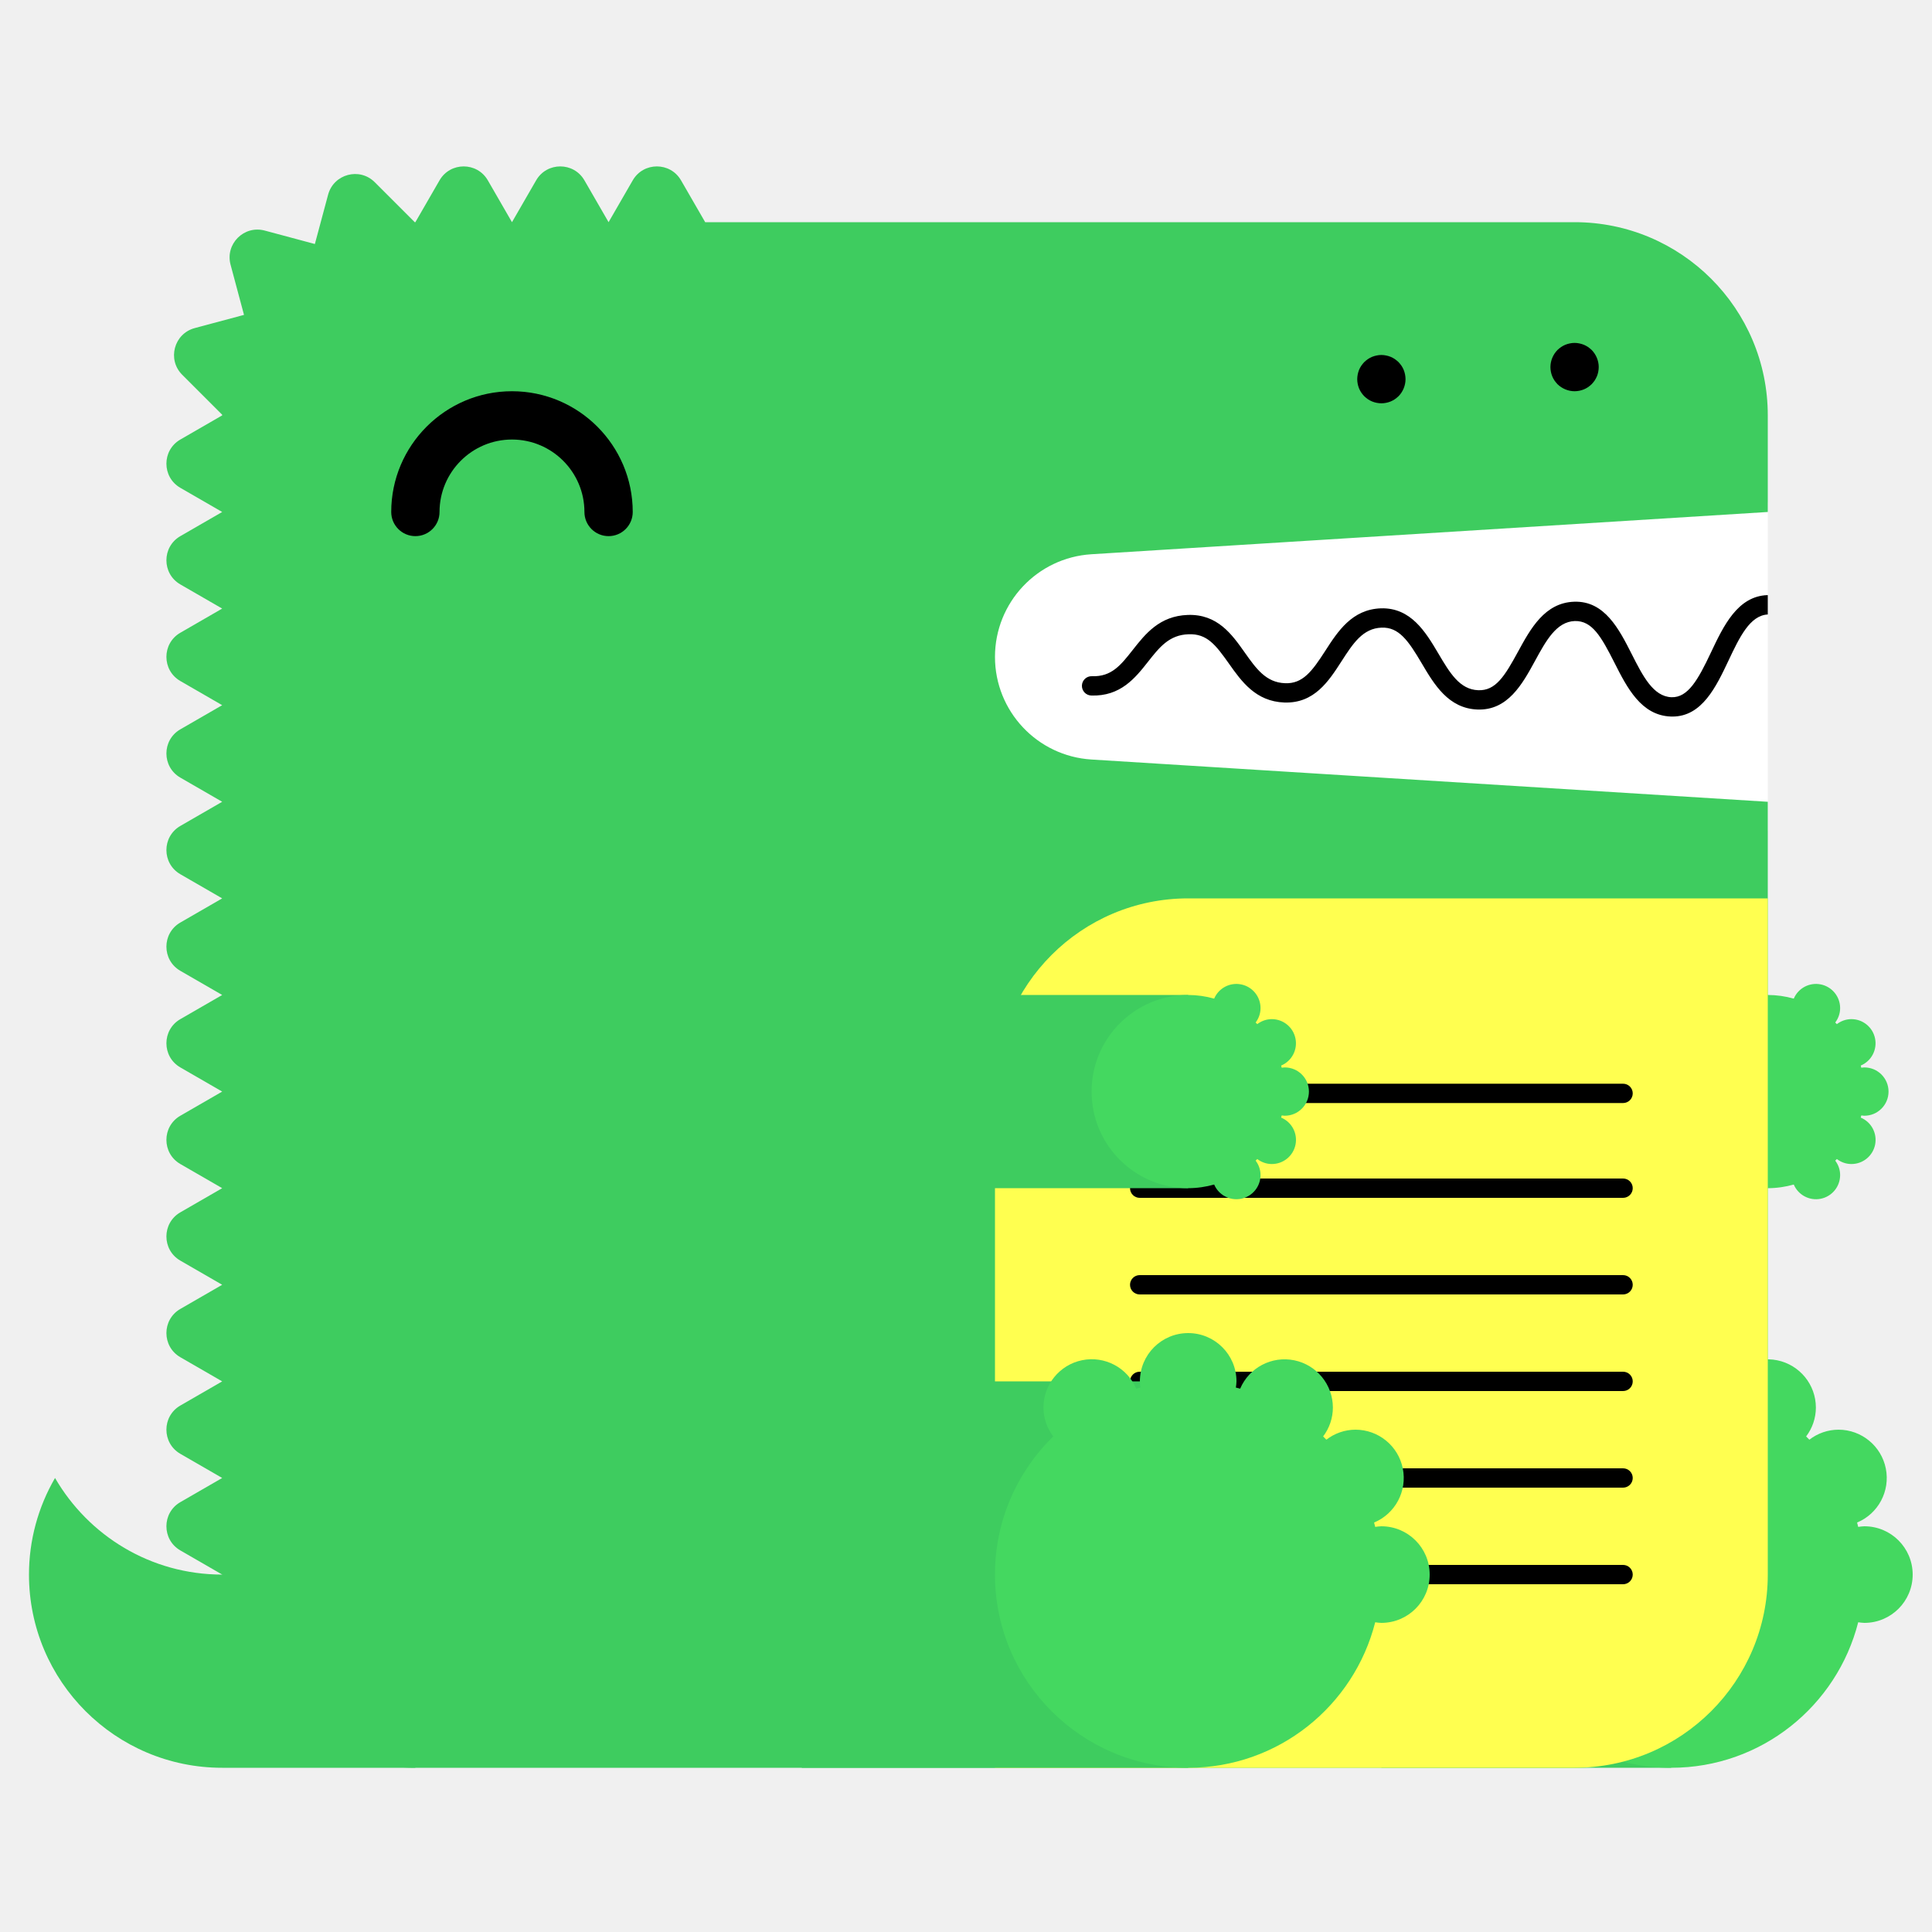
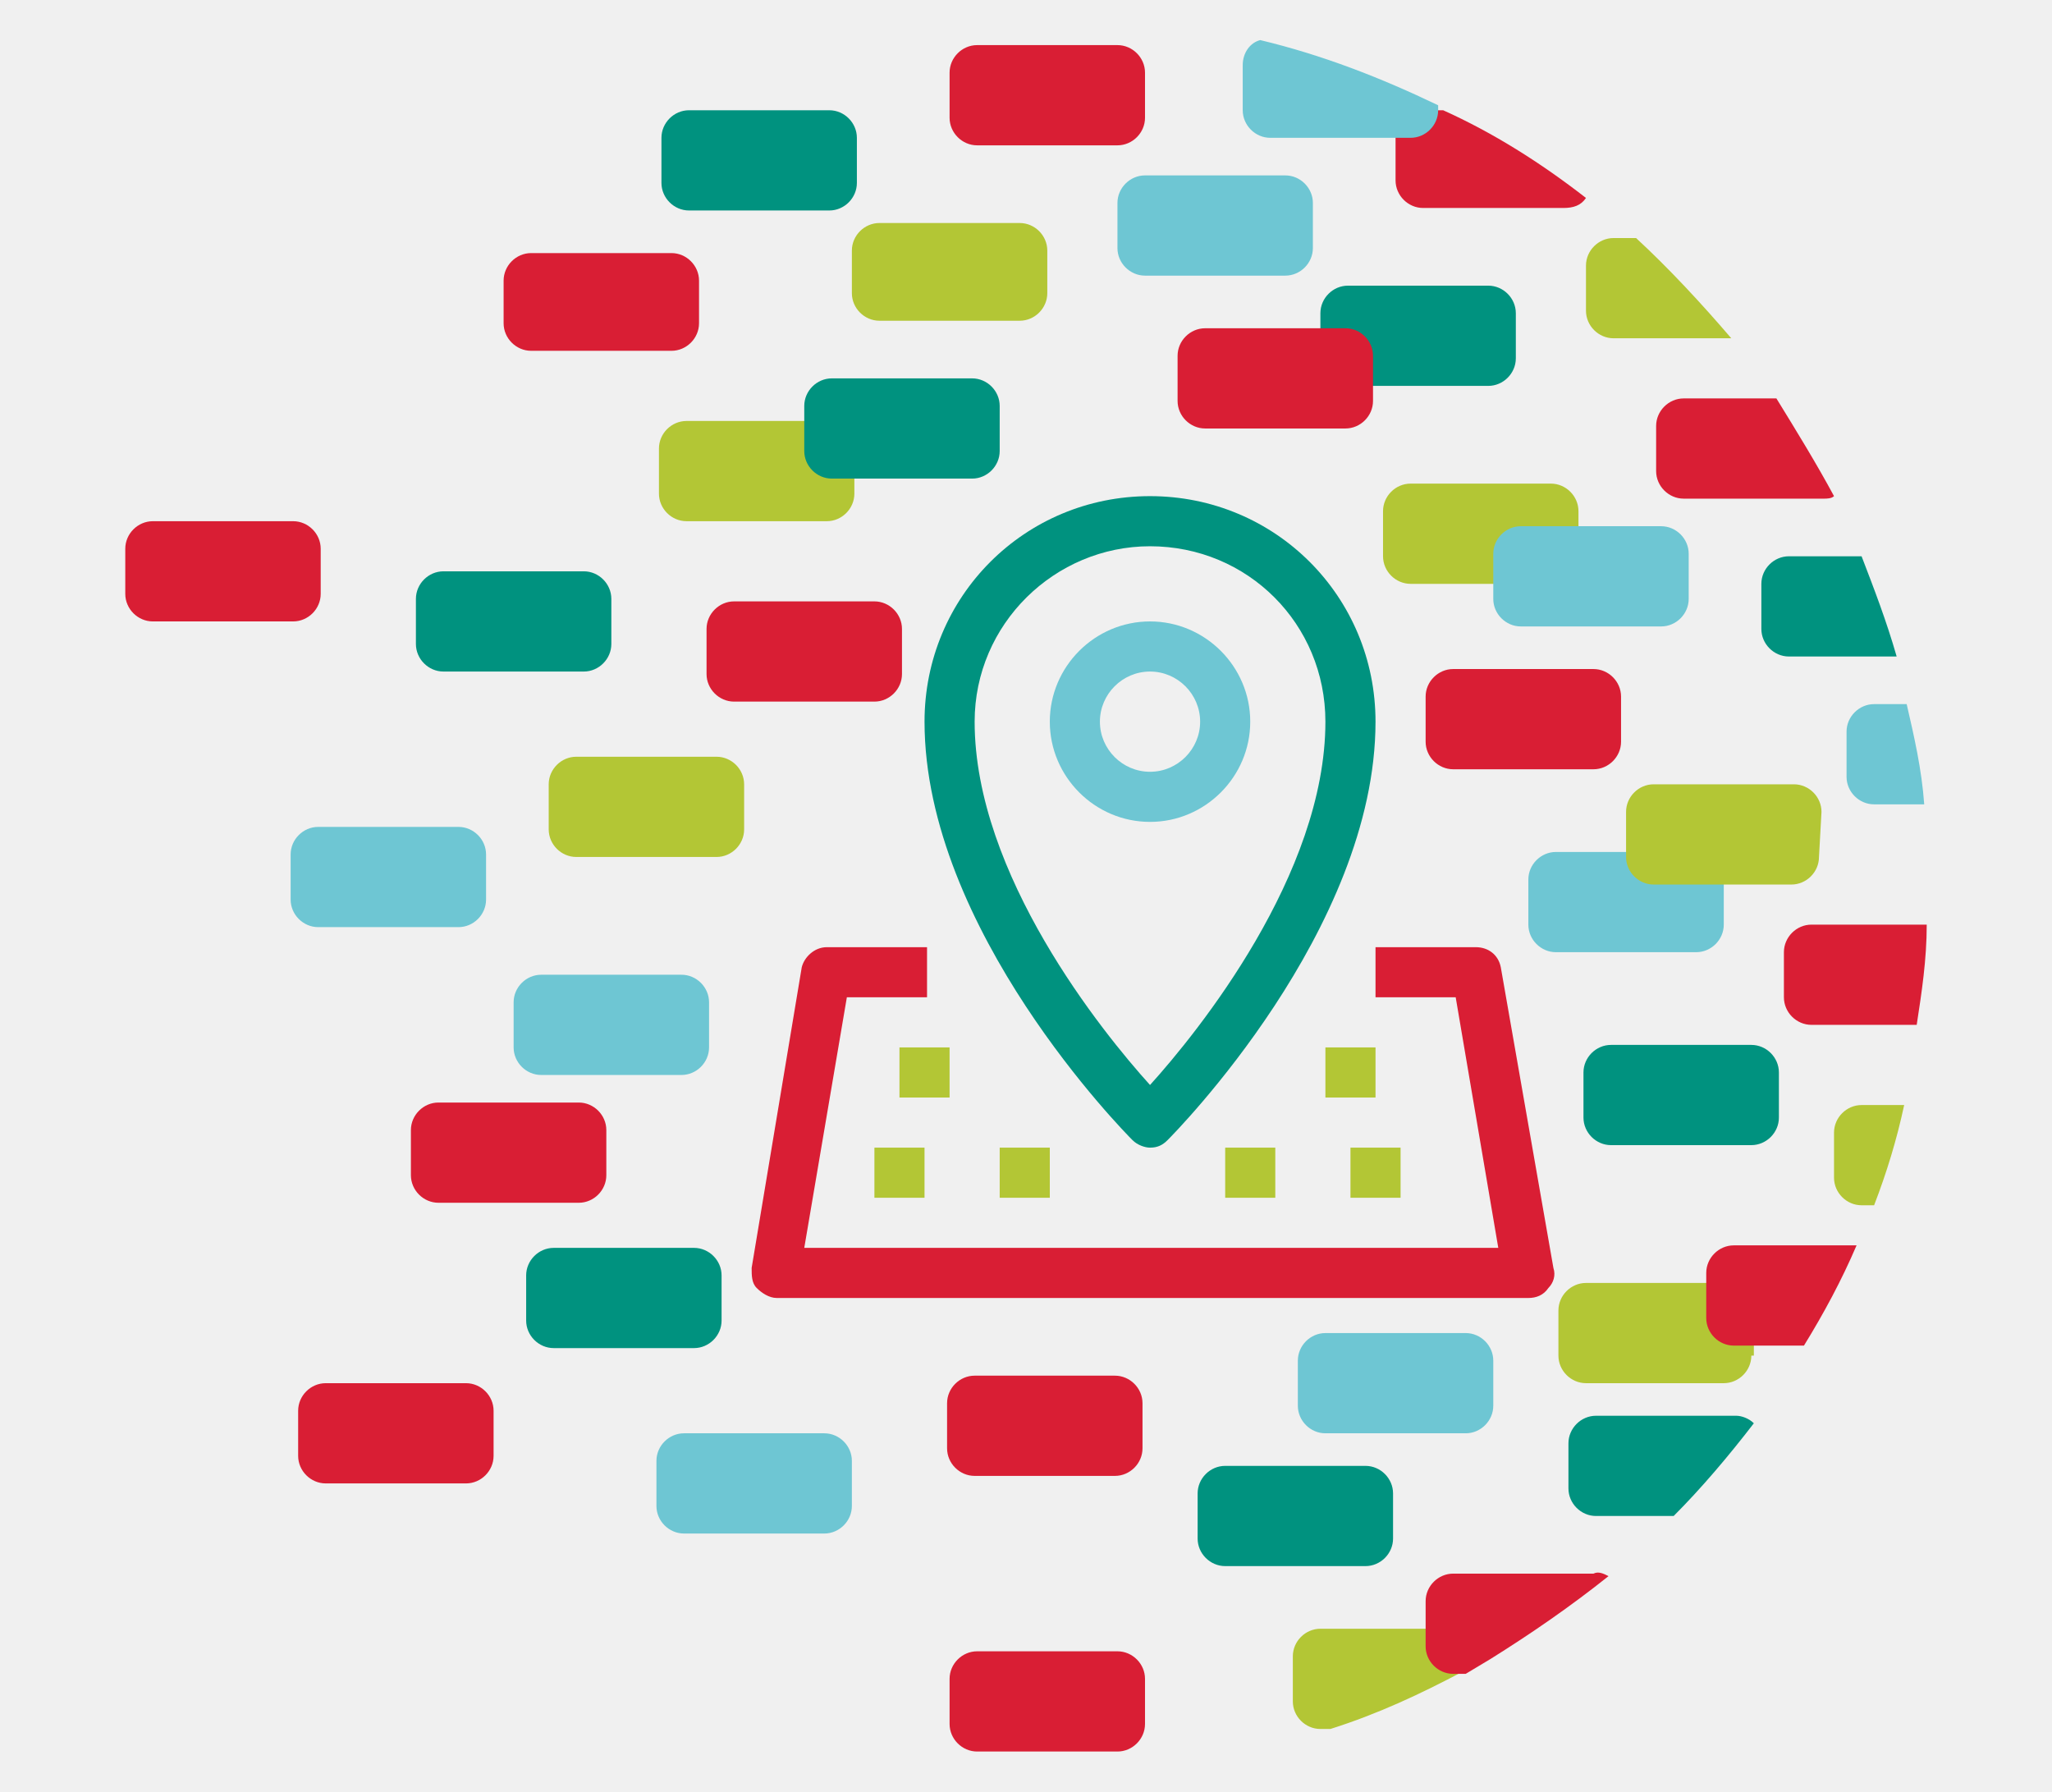
- <svg xmlns="http://www.w3.org/2000/svg" width="200" height="200" viewBox="0 0 200 200">
-   <g fill="none" fill-rule="evenodd">
-     <path fill="#FFF" d="M99 52h84v34H99z" />
-     <path d="M23 163c-7.398 0-13.843-4.027-17.303-10A19.886 19.886 0 0 0 3 163c0 11.046 8.954 20 20 20h20v-20H23z" fill="#3ECC5F" />
-     <path d="M112.98 57.376L183 53V43c0-11.046-8.954-20-20-20H73l-2.5-4.33c-1.112-1.925-3.889-1.925-5 0L63 23l-2.5-4.33c-1.111-1.925-3.889-1.925-5 0L53 23l-2.5-4.33c-1.111-1.925-3.889-1.925-5 0L43 23c-.022 0-.042.003-.065.003l-4.142-4.141c-1.57-1.571-4.252-.853-4.828 1.294l-1.369 5.104-5.192-1.392c-2.148-.575-4.111 1.389-3.535 3.536l1.39 5.193-5.102 1.367c-2.148.576-2.867 3.259-1.296 4.83l4.142 4.142c0 .021-.003.042-.003.064l-4.33 2.5c-1.925 1.111-1.925 3.889 0 5L23 53l-4.33 2.5c-1.925 1.111-1.925 3.889 0 5L23 63l-4.33 2.5c-1.925 1.111-1.925 3.889 0 5L23 73l-4.33 2.5c-1.925 1.111-1.925 3.889 0 5L23 83l-4.33 2.5c-1.925 1.111-1.925 3.889 0 5L23 93l-4.33 2.5c-1.925 1.111-1.925 3.889 0 5L23 103l-4.33 2.5c-1.925 1.111-1.925 3.889 0 5L23 113l-4.33 2.5c-1.925 1.111-1.925 3.889 0 5L23 123l-4.33 2.5c-1.925 1.111-1.925 3.889 0 5L23 133l-4.33 2.5c-1.925 1.111-1.925 3.889 0 5L23 143l-4.33 2.5c-1.925 1.111-1.925 3.889 0 5L23 153l-4.33 2.5c-1.925 1.111-1.925 3.889 0 5L23 163c0 11.046 8.954 20 20 20h120c11.046 0 20-8.954 20-20V83l-70.02-4.376A10.645 10.645 0 0 1 103 68c0-5.621 4.37-10.273 9.98-10.624" fill="#3ECC5F" />
-     <path fill="#3ECC5F" d="M143 183h30v-40h-30z" />
-     <path d="M193 158c-.219 0-.428.037-.639.064-.038-.15-.074-.301-.116-.451A5 5 0 0 0 190.32 148a4.96 4.96 0 0 0-3.016 1.036 26.531 26.531 0 0 0-.335-.336 4.955 4.955 0 0 0 1.011-2.987 5 5 0 0 0-9.599-1.959c-.148-.042-.297-.077-.445-.115.027-.211.064-.42.064-.639a5 5 0 0 0-5-5 5 5 0 0 0-5 5c0 .219.037.428.064.639-.148.038-.297.073-.445.115a4.998 4.998 0 0 0-9.599 1.959c0 1.125.384 2.151 1.011 2.987-3.717 3.632-6.031 8.693-6.031 14.3 0 11.046 8.954 20 20 20 9.339 0 17.16-6.41 19.361-15.064.211.027.42.064.639.064a5 5 0 0 0 5-5 5 5 0 0 0-5-5" fill="#44D860" />
-     <path fill="#3ECC5F" d="M153 123h30v-20h-30z" />
-     <path d="M193 115.5a2.5 2.5 0 1 0 0-5c-.109 0-.214.019-.319.032-.02-.075-.037-.15-.058-.225a2.501 2.501 0 0 0-.963-4.807c-.569 0-1.088.197-1.508.518a6.653 6.653 0 0 0-.168-.168c.314-.417.506-.931.506-1.494a2.5 2.5 0 0 0-4.8-.979A9.987 9.987 0 0 0 183 103c-5.522 0-10 4.478-10 10s4.478 10 10 10c.934 0 1.833-.138 2.69-.377a2.5 2.5 0 0 0 4.8-.979c0-.563-.192-1.077-.506-1.494.057-.055.113-.111.168-.168.42.321.939.518 1.508.518a2.5 2.5 0 0 0 .963-4.807c.021-.074.038-.15.058-.225.105.013.21.032.319.032" fill="#44D860" />
-     <path d="M63 55.5a2.5 2.5 0 0 1-2.5-2.5c0-4.136-3.364-7.5-7.5-7.5s-7.5 3.364-7.5 7.5a2.5 2.5 0 1 1-5 0c0-6.893 5.607-12.5 12.5-12.5S65.5 46.107 65.5 53a2.5 2.5 0 0 1-2.5 2.5" fill="#000" />
-     <path d="M103 183h60c11.046 0 20-8.954 20-20V93h-60c-11.046 0-20 8.954-20 20v70z" fill="#FFFF50" />
-     <path d="M168.02 124h-50.04a1 1 0 1 1 0-2h50.04a1 1 0 1 1 0 2m0 20h-50.04a1 1 0 1 1 0-2h50.04a1 1 0 1 1 0 2m0 20h-50.04a1 1 0 1 1 0-2h50.04a1 1 0 1 1 0 2m0-49.814h-50.04a1 1 0 1 1 0-2h50.04a1 1 0 1 1 0 2m0 19.814h-50.04a1 1 0 1 1 0-2h50.04a1 1 0 1 1 0 2m0 20h-50.04a1 1 0 1 1 0-2h50.04a1 1 0 1 1 0 2M183 61.611c-.012 0-.022-.006-.034-.005-3.09.105-4.552 3.196-5.842 5.923-1.346 2.85-2.387 4.703-4.093 4.647-1.889-.068-2.969-2.202-4.113-4.46-1.314-2.594-2.814-5.536-5.963-5.426-3.046.104-4.513 2.794-5.807 5.167-1.377 2.528-2.314 4.065-4.121 3.994-1.927-.07-2.951-1.805-4.136-3.813-1.321-2.236-2.848-4.75-5.936-4.664-2.994.103-4.465 2.385-5.763 4.4-1.373 2.13-2.335 3.428-4.165 3.351-1.973-.07-2.992-1.51-4.171-3.177-1.324-1.873-2.816-3.993-5.895-3.89-2.928.1-4.399 1.97-5.696 3.618-1.232 1.564-2.194 2.802-4.229 2.724a1 1 0 0 0-.072 2c3.017.101 4.545-1.8 5.872-3.487 1.177-1.496 2.193-2.787 4.193-2.855 1.926-.082 2.829 1.115 4.195 3.045 1.297 1.834 2.769 3.914 5.731 4.021 3.103.104 4.596-2.215 5.918-4.267 1.182-1.834 2.202-3.417 4.15-3.484 1.793-.067 2.769 1.35 4.145 3.681 1.297 2.197 2.766 4.686 5.787 4.796 3.125.108 4.634-2.62 5.949-5.035 1.139-2.088 2.214-4.06 4.119-4.126 1.793-.042 2.728 1.595 4.111 4.33 1.292 2.553 2.757 5.445 5.825 5.556l.169.003c3.064 0 4.518-3.075 5.805-5.794 1.139-2.41 2.217-4.68 4.067-4.773v-2z" fill="#000" />
-     <path fill="#3ECC5F" d="M83 183h40v-40H83z" />
-     <path d="M143 158c-.219 0-.428.037-.639.064-.038-.15-.074-.301-.116-.451A5 5 0 0 0 140.32 148a4.96 4.96 0 0 0-3.016 1.036 26.531 26.531 0 0 0-.335-.336 4.955 4.955 0 0 0 1.011-2.987 5 5 0 0 0-9.599-1.959c-.148-.042-.297-.077-.445-.115.027-.211.064-.42.064-.639a5 5 0 0 0-5-5 5 5 0 0 0-5 5c0 .219.037.428.064.639-.148.038-.297.073-.445.115a4.998 4.998 0 0 0-9.599 1.959c0 1.125.384 2.151 1.011 2.987-3.717 3.632-6.031 8.693-6.031 14.3 0 11.046 8.954 20 20 20 9.339 0 17.16-6.41 19.361-15.064.211.027.42.064.639.064a5 5 0 0 0 5-5 5 5 0 0 0-5-5" fill="#44D860" />
-     <path fill="#3ECC5F" d="M83 123h40v-20H83z" />
-     <path d="M133 115.5a2.5 2.5 0 1 0 0-5c-.109 0-.214.019-.319.032-.02-.075-.037-.15-.058-.225a2.501 2.501 0 0 0-.963-4.807c-.569 0-1.088.197-1.508.518a6.653 6.653 0 0 0-.168-.168c.314-.417.506-.931.506-1.494a2.5 2.5 0 0 0-4.8-.979A9.987 9.987 0 0 0 123 103c-5.522 0-10 4.478-10 10s4.478 10 10 10c.934 0 1.833-.138 2.69-.377a2.5 2.5 0 0 0 4.8-.979c0-.563-.192-1.077-.506-1.494.057-.055.113-.111.168-.168.42.321.939.518 1.508.518a2.5 2.5 0 0 0 .963-4.807c.021-.074.038-.15.058-.225.105.013.21.032.319.032" fill="#44D860" />
-     <path d="M143 41.75c-.16 0-.33-.02-.49-.05a2.52 2.52 0 0 1-.47-.14c-.15-.06-.29-.14-.431-.23-.13-.09-.259-.2-.38-.31-.109-.12-.219-.24-.309-.38s-.17-.28-.231-.43a2.619 2.619 0 0 1-.189-.96c0-.16.02-.33.05-.49.03-.16.08-.31.139-.47.061-.15.141-.29.231-.43.09-.13.2-.26.309-.38.121-.11.25-.22.38-.31.141-.09.281-.17.431-.23.149-.06.31-.11.47-.14.32-.07.65-.07.98 0 .159.03.32.08.47.14.149.06.29.14.43.23.13.09.259.2.38.31.11.12.22.25.31.38.09.14.17.28.23.43.06.16.11.31.14.47.029.16.05.33.05.49 0 .66-.271 1.31-.73 1.77-.121.11-.25.22-.38.31-.14.09-.281.17-.43.23a2.565 2.565 0 0 1-.96.19m20-1.25c-.66 0-1.3-.27-1.771-.73a3.802 3.802 0 0 1-.309-.38c-.09-.14-.17-.28-.231-.43a2.619 2.619 0 0 1-.189-.96c0-.66.27-1.3.729-1.77.121-.11.25-.22.38-.31.141-.09.281-.17.431-.23.149-.06.31-.11.47-.14.32-.07.66-.07.98 0 .159.03.32.08.47.14.149.06.29.14.43.23.13.09.259.2.38.31.459.47.73 1.11.73 1.77 0 .16-.021.33-.05.49-.03.16-.08.32-.14.47-.07.15-.14.29-.23.43-.09.13-.2.26-.31.38-.121.11-.25.22-.38.31-.14.09-.281.17-.43.23a2.565 2.565 0 0 1-.96.19" fill="#000" />
+ <svg xmlns="http://www.w3.org/2000/svg" version="1.1" id="Layer_1" x="0px" y="0px" width="81.9px" height="71.5px" viewBox="0 0 81.9 71.5" style="enable-background:new 0 0 81.9 71.5;" xml:space="preserve">
+   <style type="text/css">
+ 	.st0{fill:#6EC6D3;}
+ 	.st1{display:none;}
+ 	.st2{display:inline;fill:#84AFF1;}
+ 	.st3{display:inline;fill:#3865AB;}
+ 	.st4{display:inline;fill:url(#SVGID_1_);}
+ 	.st5{fill:#D91E34;}
+ 	.st6{fill:#00927F;}
+ 	.st7{fill:#B3C635;}
+ </style>
+   <path class="st0" d="M28.3,41.8c0,0.6-0.5,1.1-1.1,1.1h-5.6c-0.6,0-1.1-0.5-1.1-1.1V40c0-0.6,0.5-1.1,1.1-1.1h5.6  c0.6,0,1.1,0.5,1.1,1.1V41.8z" />
+   <path class="st0" d="M68.8,36.9c0,0.6-0.5,1.1-1.1,1.1h-5.6c-0.6,0-1.1-0.5-1.1-1.1v-1.8c0-0.6,0.5-1.1,1.1-1.1h5.6  c0.6,0,1.1,0.5,1.1,1.1V36.9z" />
+   <g id="Layer_2_1_">
+     <g id="Layer_1-2" class="st1">
+       <path class="st2" d="M55.5,62.4c-1.1,0-2-0.9-2-2c0-0.5,0.2-1,0.6-1.4l4.7-4.5c0.6-0.6,1.5-0.7,2.2-0.4l3.6,1.6l3.7-3.6    c0.7-0.8,2-0.9,2.8-0.1c0.8,0.7,0.9,2,0.1,2.8l-0.1,0.1l-4.6,4.6c-0.6,0.6-1.5,0.7-2.2,0.4l-3.7-1.7l-3.8,3.6    C56.5,62.2,56,62.4,55.5,62.4z" />
+       <path class="st3" d="M37,0H2C0.9,0,0,0.9,0,2v29.8c0,1.1,0.9,2,2,2l0,0h35c1.1,0,2-0.9,2-2V2C39,0.9,38.1,0,37,0z M4,29.8v-21h31    v20.9L4,29.8L4,29.8z" />
+       <linearGradient id="SVGID_1_" gradientUnits="userSpaceOnUse" x1="42.95" y1="710.9" x2="81.9" y2="710.9" gradientTransform="matrix(1 0 0 1 0 -694)">
+         <stop offset="0" style="stop-color:#F2CC0C" />
+         <stop offset="1" style="stop-color:#FF9830" />
+       </linearGradient>
+       <path class="st4" d="M79.9,0H45c-1.1,0-2,0.9-2,2v29.8c0,1.1,0.9,2,2,2l0,0h35c1.1,0,2-0.9,2-2V2C82,0.9,81.1,0,79.9,0L79.9,0z     M47,29.8v-21h31v20.9L47,29.8L47,29.8z" />
+       <path class="st3" d="M37,37.8H2c-1.1,0-2,0.9-2,2v29.8c0,1.1,0.9,2,2,2h35c1.1,0,2-0.9,2-2V39.8C39,38.7,38.1,37.8,37,37.8z     M4,67.5V46.6h31v20.9H4z" />
+       <path class="st3" d="M79.9,37.8H45c-1.1,0-2,0.9-2,2v29.8c0,1.1,0.9,2,2,2h35c1.1,0,2-0.9,2-2V39.8C82,38.7,81.1,37.8,79.9,37.8    L79.9,37.8z M47,67.5V46.6h31v20.9H47z" />
+       <rect x="10.5" y="57" class="st2" width="4" height="5.8" />
+       <rect x="17.4" y="54" class="st2" width="4" height="8.8" />
+       <rect x="24.5" y="51" class="st2" width="4" height="11.8" />
+       <path class="st2" d="M19.5,25.8c-3.8,0-6.9-3.1-6.9-6.9s3.1-6.9,6.9-6.9s6.9,3.1,6.9,6.9l0,0C26.4,22.7,23.3,25.8,19.5,25.8z     M19.5,15.9c-1.6,0-2.9,1.3-2.9,2.9s1.3,2.9,2.9,2.9s2.9-1.3,2.9-2.9C22.4,17.3,21.1,16,19.5,15.9L19.5,15.9z" />
+     </g>
+   </g>
+   <path class="st5" d="M19.7,58.1c0,0.6-0.5,1.1-1.1,1.1H13c-0.6,0-1.1-0.5-1.1-1.1v-1.8c0-0.6,0.5-1.1,1.1-1.1h5.6  c0.6,0,1.1,0.5,1.1,1.1C19.7,56.3,19.7,58.1,19.7,58.1z" />
+   <path class="st5" d="M12.8,23.7c0,0.6-0.5,1.1-1.1,1.1H6.1c-0.6,0-1.1-0.5-1.1-1.1v-1.8c0-0.6,0.5-1.1,1.1-1.1h5.6  c0.6,0,1.1,0.5,1.1,1.1C12.8,21.9,12.8,23.7,12.8,23.7z" />
+   <path class="st0" d="M76.8,32.1h-2c-0.6,0-1.1-0.5-1.1-1.1v-1.8c0-0.6,0.5-1.1,1.1-1.1h1.3C76.4,29.4,76.7,30.7,76.8,32.1z" />
+   <path class="st6" d="M70,56.8c-1,1.3-2.1,2.6-3.2,3.7h-3.1c-0.6,0-1.1-0.5-1.1-1.1v-1.8c0-0.6,0.5-1.1,1.1-1.1h5.6  C69.5,56.5,69.8,56.6,70,56.8z" />
+   <path class="st7" d="M34.1,19.7c0,0.6-0.5,1.1-1.1,1.1h-5.6c-0.6,0-1.1-0.5-1.1-1.1v-1.8c0-0.6,0.5-1.1,1.1-1.1H33  c0.6,0,1.1,0.5,1.1,1.1V19.7z" />
+   <path class="st5" d="M24.2,46.9c0,0.6-0.5,1.1-1.1,1.1h-5.6c-0.6,0-1.1-0.5-1.1-1.1v-1.8c0-0.6,0.5-1.1,1.1-1.1h5.6  c0.6,0,1.1,0.5,1.1,1.1V46.9z" />
+   <path class="st7" d="M72.6,34.2c0,0.6-0.5,1.1-1.1,1.1H66c-0.6,0-1.1-0.5-1.1-1.1v-1.8c0-0.6,0.5-1.1,1.1-1.1h5.6  c0.6,0,1.1,0.5,1.1,1.1L72.6,34.2L72.6,34.2z" />
+   <path class="st7" d="M69.9,54.1c0,0.6-0.5,1.1-1.1,1.1h-5.5c-0.6,0-1.1-0.5-1.1-1.1v-1.8c0-0.6,0.5-1.1,1.1-1.1h5.6  c0.6,0,1.1,0.5,1.1,1.1v1.8H69.9z" />
+   <path class="st5" d="M27.9,12.9c0,0.6-0.5,1.1-1.1,1.1h-5.6c-0.6,0-1.1-0.5-1.1-1.1v-1.7c0-0.6,0.5-1.1,1.1-1.1h5.6  c0.6,0,1.1,0.5,1.1,1.1V12.9z" />
+   <path class="st7" d="M69.1,13.5h-4.7c-0.6,0-1.1-0.5-1.1-1.1v-1.8c0-0.6,0.5-1.1,1.1-1.1h0.9C66.6,10.7,67.9,12.1,69.1,13.5z" />
+   <path class="st6" d="M24.4,25.7c0,0.6-0.5,1.1-1.1,1.1h-5.6c-0.6,0-1.1-0.5-1.1-1.1v-1.8c0-0.6,0.5-1.1,1.1-1.1h5.6  c0.6,0,1.1,0.5,1.1,1.1V25.7z" />
+   <path class="st6" d="M28.8,52.7c0,0.6-0.5,1.1-1.1,1.1h-5.6c-0.6,0-1.1-0.5-1.1-1.1v-1.8c0-0.6,0.5-1.1,1.1-1.1h5.6  c0.6,0,1.1,0.5,1.1,1.1V52.7z" />
+   <path class="st5" d="M45.6,57.8c0,0.6-0.5,1.1-1.1,1.1h-5.6c-0.6,0-1.1-0.5-1.1-1.1V56c0-0.6,0.5-1.1,1.1-1.1h5.6  c0.6,0,1.1,0.5,1.1,1.1V57.8z" />
+   <path class="st6" d="M34.2,7.3c0,0.6-0.5,1.1-1.1,1.1h-5.6c-0.6,0-1.1-0.5-1.1-1.1V5.5c0-0.6,0.5-1.1,1.1-1.1h5.6  c0.6,0,1.1,0.5,1.1,1.1V7.3z" />
+   <path class="st6" d="M55.6,61.4c0,0.6-0.5,1.1-1.1,1.1h-5.6c-0.6,0-1.1-0.5-1.1-1.1v-1.8c0-0.6,0.5-1.1,1.1-1.1h5.6  c0.6,0,1.1,0.5,1.1,1.1V61.4z" />
+   <path class="st5" d="M36,26.9c0,0.6-0.5,1.1-1.1,1.1h-5.6c-0.6,0-1.1-0.5-1.1-1.1v-1.8c0-0.6,0.5-1.1,1.1-1.1h5.6  c0.6,0,1.1,0.5,1.1,1.1V26.9z" />
+   <path class="st5" d="M64.7,29.6c0,0.6-0.5,1.1-1.1,1.1H58c-0.6,0-1.1-0.5-1.1-1.1v-1.8c0-0.6,0.5-1.1,1.1-1.1h5.6  c0.6,0,1.1,0.5,1.1,1.1V29.6z" />
+   <path class="st0" d="M19.4,35.9c0,0.6-0.5,1.1-1.1,1.1h-5.6c-0.6,0-1.1-0.5-1.1-1.1v-1.8c0-0.6,0.5-1.1,1.1-1.1h5.6  c0.6,0,1.1,0.5,1.1,1.1V35.9z" />
+   <path class="st5" d="M73.2,19.8c-0.1,0.1-0.3,0.1-0.4,0.1h-5.6c-0.6,0-1.1-0.5-1.1-1.1V17c0-0.6,0.5-1.1,1.1-1.1h3.7  C71.7,17.2,72.5,18.5,73.2,19.8z" />
+   <path class="st5" d="M63.3,7.9c-0.2,0.3-0.5,0.4-0.9,0.4h-5.6c-0.6,0-1.1-0.5-1.1-1.1V5.5c0-0.6,0.5-1.1,1.1-1.1h0.8  C59.6,5.3,61.5,6.5,63.3,7.9z" />
+   <path class="st7" d="M63,22.2c0,0.6-0.5,1.1-1.1,1.1h-5.6c-0.6,0-1.1-0.5-1.1-1.1v-1.8c0-0.6,0.5-1.1,1.1-1.1h5.6  c0.6,0,1.1,0.5,1.1,1.1V22.2z" />
+   <path class="st7" d="M59.4,66.1l-0.8,0.5l-0.2,0.1c-1.7,0.9-3.4,1.7-5.3,2.3h-0.4c-0.6,0-1.1-0.5-1.1-1.1v-1.8  c0-0.6,0.5-1.1,1.1-1.1h5.6C58.9,65,59.4,65.5,59.4,66.1z" />
+   <path class="st7" d="M41.8,11.7c0,0.6-0.5,1.1-1.1,1.1h-5.6c-0.6,0-1.1-0.5-1.1-1.1V10c0-0.6,0.5-1.1,1.1-1.1h5.6  c0.6,0,1.1,0.5,1.1,1.1V11.7z" />
+   <path class="st0" d="M34,60.1c0,0.6-0.5,1.1-1.1,1.1h-5.6c-0.6,0-1.1-0.5-1.1-1.1v-1.8c0-0.6,0.5-1.1,1.1-1.1h5.6  c0.6,0,1.1,0.5,1.1,1.1V60.1z" />
+   <path class="st7" d="M29.7,33.1c0,0.6-0.5,1.1-1.1,1.1H23c-0.6,0-1.1-0.5-1.1-1.1v-1.8c0-0.6,0.5-1.1,1.1-1.1h5.6  c0.6,0,1.1,0.5,1.1,1.1V33.1z" />
+   <path class="st0" d="M57.4,4.2v0.2c0,0.6-0.5,1.1-1.1,1.1h-5.6c-0.6,0-1.1-0.5-1.1-1.1V2.6c0-0.5,0.3-0.9,0.7-1  C52.8,2.2,55.1,3.1,57.4,4.2z" />
+   <path class="st7" d="M76,44.1c-0.3,1.4-0.7,2.7-1.2,4h-0.5c-0.6,0-1.1-0.5-1.1-1.1v-1.8c0-0.6,0.5-1.1,1.1-1.1  C74.3,44.1,76,44.1,76,44.1z" />
+   <path class="st5" d="M45.7,68.8c0,0.6-0.5,1.1-1.1,1.1H39c-0.6,0-1.1-0.5-1.1-1.1V67c0-0.6,0.5-1.1,1.1-1.1h5.6  c0.6,0,1.1,0.5,1.1,1.1C45.7,67,45.7,68.8,45.7,68.8z" />
+   <path class="st5" d="M45.7,4.7c0,0.6-0.5,1.1-1.1,1.1H39c-0.6,0-1.1-0.5-1.1-1.1V2.9c0-0.6,0.5-1.1,1.1-1.1h5.6  c0.6,0,1.1,0.5,1.1,1.1C45.7,2.9,45.7,4.7,45.7,4.7z" />
+   <path class="st6" d="M39.9,18c0,0.6-0.5,1.1-1.1,1.1h-5.6c-0.6,0-1.1-0.5-1.1-1.1v-1.8c0-0.6,0.5-1.1,1.1-1.1h5.6  c0.6,0,1.1,0.5,1.1,1.1V18z" />
+   <path class="st5" d="M64.2,62.9c-1.5,1.2-3.1,2.3-4.7,3.3l-1,0.6H58c-0.6,0-1.1-0.5-1.1-1.1v-1.8c0-0.6,0.5-1.1,1.1-1.1h5.6  C63.8,62.7,64,62.8,64.2,62.9z" />
+   <path class="st5" d="M74.1,49.7c-0.6,1.4-1.3,2.7-2.1,4h-2.8c-0.6,0-1.1-0.5-1.1-1.1v-1.8c0-0.6,0.5-1.1,1.1-1.1  C69.2,49.7,74.1,49.7,74.1,49.7z" />
+   <path class="st6" d="M60.5,14.3c0,0.6-0.5,1.1-1.1,1.1h-5.6c-0.6,0-1.1-0.5-1.1-1.1v-1.8c0-0.6,0.5-1.1,1.1-1.1h5.6  c0.6,0,1.1,0.5,1.1,1.1V14.3z" />
+   <path class="st6" d="M75.7,26.2h-4.3c-0.6,0-1.1-0.5-1.1-1.1v-1.8c0-0.6,0.5-1.1,1.1-1.1h2.9C74.8,23.5,75.3,24.8,75.7,26.2z" />
+   <path class="st5" d="M54.8,16c0,0.6-0.5,1.1-1.1,1.1h-5.6c-0.6,0-1.1-0.5-1.1-1.1v-1.8c0-0.6,0.5-1.1,1.1-1.1h5.6  c0.6,0,1.1,0.5,1.1,1.1V16z" />
+   <path class="st0" d="M67.4,23.9c0,0.6-0.5,1.1-1.1,1.1h-5.6c-0.6,0-1.1-0.5-1.1-1.1v-1.8c0-0.6,0.5-1.1,1.1-1.1h5.6  c0.6,0,1.1,0.5,1.1,1.1V23.9z" />
+   <path class="st6" d="M71,44.6c0,0.6-0.5,1.1-1.1,1.1h-5.6c-0.6,0-1.1-0.5-1.1-1.1v-1.8c0-0.6,0.5-1.1,1.1-1.1h5.6  c0.6,0,1.1,0.5,1.1,1.1V44.6z" />
+   <path class="st5" d="M76.9,36.9c0,1.4-0.2,2.7-0.4,4h-4.2c-0.6,0-1.1-0.5-1.1-1.1V38c0-0.6,0.5-1.1,1.1-1.1  C72.3,36.9,76.9,36.9,76.9,36.9z" />
+   <path class="st0" d="M52.4,9.9c0,0.6-0.5,1.1-1.1,1.1h-5.6c-0.6,0-1.1-0.5-1.1-1.1V8.1c0-0.6,0.5-1.1,1.1-1.1h5.6  c0.6,0,1.1,0.5,1.1,1.1V9.9z" />
+   <path class="st0" d="M59.6,56.1c0,0.6-0.5,1.1-1.1,1.1h-5.6c-0.6,0-1.1-0.5-1.1-1.1v-1.8c0-0.6,0.5-1.1,1.1-1.1h5.6  c0.6,0,1.1,0.5,1.1,1.1C59.6,54.3,59.6,56.1,59.6,56.1z" />
+   <g>
+     <path class="st6" d="M45.9,45.8c0.3,0,0.5-0.1,0.7-0.3c0.3-0.3,8.3-8.4,8.3-16.7c0-5-4-9-9-9s-9,4-9,9c0,8.3,8,16.4,8.3,16.7   C45.4,45.7,45.7,45.8,45.9,45.8z M45.9,21.8c3.9,0,7,3.1,7,7c0,6.1-5.1,12.4-7,14.5c-1.9-2.1-7-8.4-7-14.5   C38.9,24.9,42.1,21.8,45.9,21.8z" />
+     <path class="st0" d="M49.9,28.8c0-2.2-1.8-4-4-4s-4,1.8-4,4s1.8,4,4,4S49.9,31,49.9,28.8z M43.9,28.8c0-1.1,0.9-2,2-2s2,0.9,2,2   s-0.9,2-2,2S43.9,29.9,43.9,28.8z" />
+     <path class="st5" d="M59.9,38.6c-0.1-0.5-0.5-0.8-1-0.8h-4v2h3.2l1.7,10H32.1l1.7-10h3.2v-2h-4c-0.5,0-0.9,0.4-1,0.8l-2,12   c0,0.3,0,0.6,0.2,0.8c0.2,0.2,0.5,0.4,0.8,0.4h30c0.3,0,0.6-0.1,0.8-0.4c0.2-0.2,0.3-0.5,0.2-0.8L59.9,38.6z" />
+     <rect x="39.9" y="45.8" class="st7" width="2" height="2" />
+     <rect x="34.9" y="45.8" class="st7" width="2" height="2" />
+     <rect x="48.9" y="45.8" class="st7" width="2" height="2" />
+     <rect x="53.9" y="45.8" class="st7" width="2" height="2" />
+     <rect x="52.9" y="41.8" class="st7" width="2" height="2" />
+     <rect x="35.9" y="41.8" class="st7" width="2" height="2" />
  </g>
</svg>
